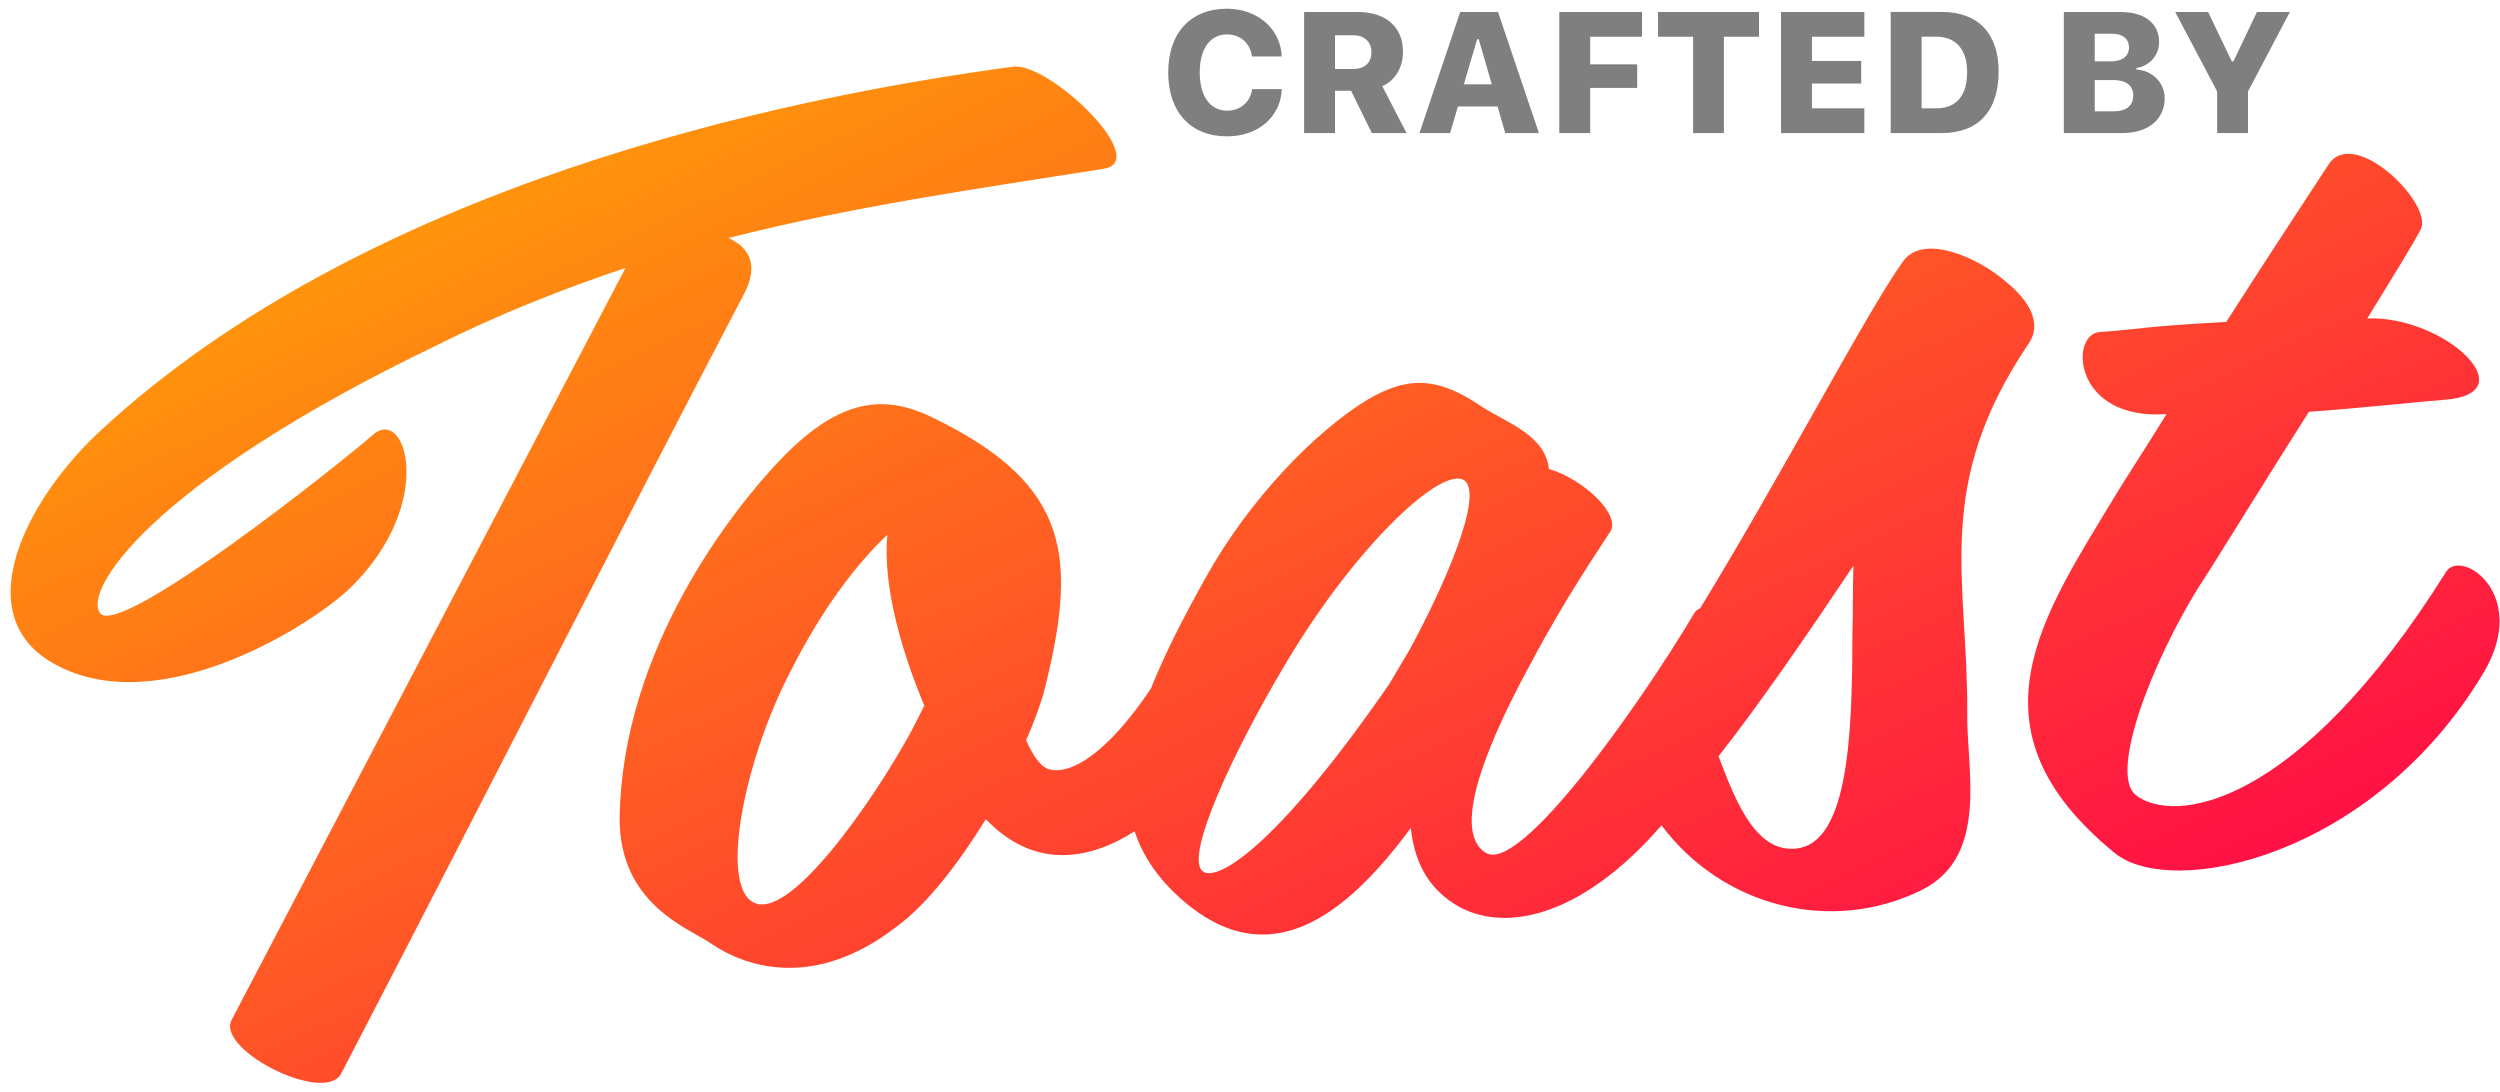
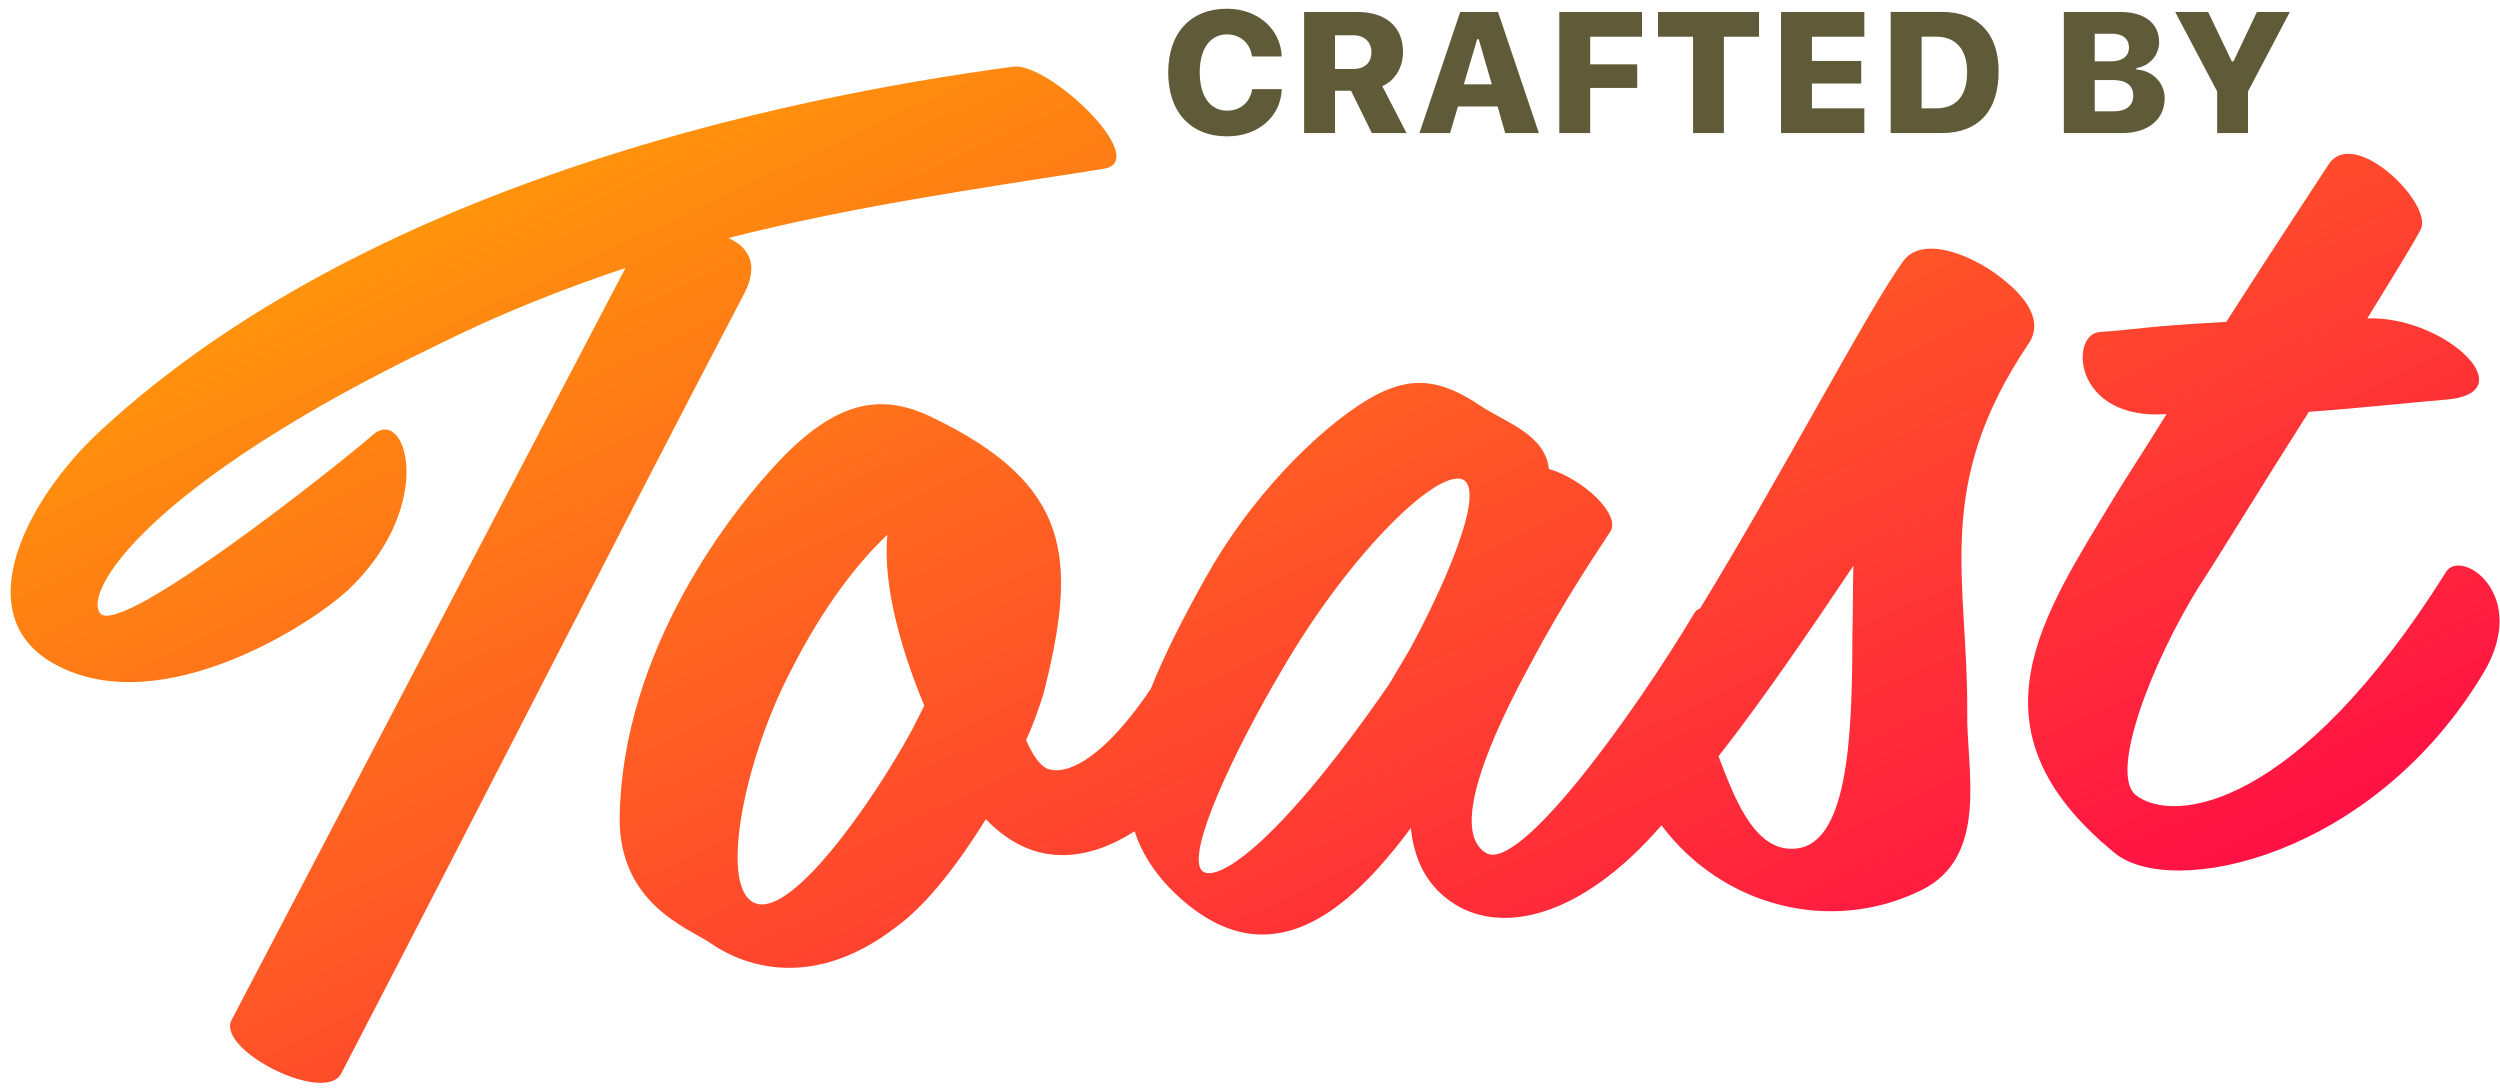
<svg xmlns="http://www.w3.org/2000/svg" width="213px" height="93px" viewBox="0 0 213 93" version="1.1">
  <defs>
    <linearGradient x1="0%" y1="0%" x2="100%" y2="100%" id="linearGradient-1">
      <stop stop-color="#FFAD00" offset="0%" />
      <stop stop-color="#FF3137" offset="71.764%" />
      <stop stop-color="#FF004C" offset="100%" />
    </linearGradient>
  </defs>
  <g id="Promo-Website" stroke="none" stroke-width="1" fill="none" fill-rule="evenodd">
    <g id="Group-Copy" transform="translate(-2, -3)">
-       <path d="M106.542,14.617 C103.441,14.617 101.532,12.544 101.532,9.177 C101.532,5.809 103.434,3.743 106.542,3.743 C109.148,3.743 111.122,5.473 111.201,7.811 L108.667,7.811 C108.53,6.689 107.676,5.931 106.542,5.931 C105.099,5.931 104.217,7.161 104.217,9.169 C104.217,11.185 105.099,12.429 106.549,12.429 C107.683,12.429 108.53,11.7 108.681,10.592 L111.208,10.592 C111.122,12.951 109.198,14.617 106.542,14.617 Z M115.744,6.002 L115.744,8.876 L117.302,8.876 C118.271,8.876 118.845,8.34 118.845,7.447 C118.845,6.567 118.235,6.002 117.294,6.002 L115.744,6.002 Z M115.744,10.728 L115.744,14.338 L113.11,14.338 L113.11,4.022 L117.668,4.022 C120.087,4.022 121.536,5.295 121.536,7.425 C121.536,8.69 120.905,9.849 119.771,10.342 L121.838,14.338 L118.881,14.338 L117.108,10.728 L115.744,10.728 Z M130.243,14.338 L129.597,12.072 L126.216,12.072 L125.549,14.338 L122.936,14.338 L126.41,4.022 L129.633,4.022 L133.114,14.338 L130.243,14.338 Z M127.853,6.346 L126.719,10.185 L129.102,10.185 L127.989,6.346 L127.853,6.346 Z M137.485,14.338 L134.851,14.338 L134.851,4.022 L141.9,4.022 L141.9,6.131 L137.485,6.131 L137.485,8.483 L141.491,8.483 L141.491,10.492 L137.485,10.492 L137.485,14.338 Z M148.876,14.338 L146.249,14.338 L146.249,6.131 L143.263,6.131 L143.263,4.022 L151.87,4.022 L151.87,6.131 L148.876,6.131 L148.876,14.338 Z M160.842,12.229 L160.842,14.338 L153.743,14.338 L153.743,4.022 L160.842,4.022 L160.842,6.131 L156.377,6.131 L156.377,8.19 L160.576,8.19 L160.576,10.12 L156.377,10.12 L156.377,12.229 L160.842,12.229 Z M163.088,4.015 L167.438,4.015 C170.525,4.015 172.283,5.852 172.283,9.076 C172.283,12.465 170.553,14.338 167.438,14.338 L163.088,14.338 L163.088,4.015 Z M165.723,6.124 L165.723,12.229 L166.964,12.229 C168.673,12.229 169.599,11.171 169.599,9.127 C169.599,7.203 168.622,6.124 166.964,6.124 L165.723,6.124 Z M182.813,14.338 L177.839,14.338 L177.839,4.022 L182.669,4.022 C184.736,4.022 185.957,4.994 185.957,6.596 C185.957,7.704 185.124,8.64 184.026,8.791 L184.026,8.926 C185.382,8.998 186.43,10.049 186.43,11.364 C186.43,13.173 185.031,14.338 182.813,14.338 Z M180.473,5.874 L180.473,8.226 L181.865,8.226 C182.827,8.226 183.387,7.783 183.387,7.053 C183.387,6.317 182.863,5.874 181.966,5.874 L180.473,5.874 Z M180.473,12.486 L182.066,12.486 C183.157,12.486 183.753,12.008 183.753,11.135 C183.753,10.292 183.143,9.82 182.052,9.82 L180.473,9.82 L180.473,12.486 Z M193.529,14.338 L190.902,14.338 L190.902,10.792 L187.328,4.022 L190.134,4.022 L192.151,8.233 L192.287,8.233 L194.29,4.022 L197.096,4.022 L193.529,10.792 L193.529,14.338 Z" id="Label-Copy-2" fill="#000000" opacity="0.5" />
+       <path d="M106.542,14.617 C103.441,14.617 101.532,12.544 101.532,9.177 C101.532,5.809 103.434,3.743 106.542,3.743 C109.148,3.743 111.122,5.473 111.201,7.811 L108.667,7.811 C108.53,6.689 107.676,5.931 106.542,5.931 C105.099,5.931 104.217,7.161 104.217,9.169 C104.217,11.185 105.099,12.429 106.549,12.429 C107.683,12.429 108.53,11.7 108.681,10.592 L111.208,10.592 C111.122,12.951 109.198,14.617 106.542,14.617 Z M115.744,6.002 L115.744,8.876 L117.302,8.876 C118.271,8.876 118.845,8.34 118.845,7.447 C118.845,6.567 118.235,6.002 117.294,6.002 L115.744,6.002 Z M115.744,10.728 L115.744,14.338 L113.11,14.338 L113.11,4.022 L117.668,4.022 C120.087,4.022 121.536,5.295 121.536,7.425 C121.536,8.69 120.905,9.849 119.771,10.342 L121.838,14.338 L118.881,14.338 L117.108,10.728 L115.744,10.728 Z M130.243,14.338 L129.597,12.072 L126.216,12.072 L125.549,14.338 L122.936,14.338 L126.41,4.022 L129.633,4.022 L133.114,14.338 L130.243,14.338 Z M127.853,6.346 L126.719,10.185 L129.102,10.185 L127.989,6.346 L127.853,6.346 Z M137.485,14.338 L134.851,14.338 L134.851,4.022 L141.9,4.022 L141.9,6.131 L137.485,6.131 L137.485,8.483 L141.491,8.483 L141.491,10.492 L137.485,10.492 L137.485,14.338 Z M148.876,14.338 L146.249,14.338 L146.249,6.131 L143.263,6.131 L143.263,4.022 L151.87,4.022 L151.87,6.131 L148.876,6.131 L148.876,14.338 Z M160.842,12.229 L160.842,14.338 L153.743,14.338 L153.743,4.022 L160.842,4.022 L160.842,6.131 L156.377,6.131 L156.377,8.19 L160.576,8.19 L160.576,10.12 L156.377,10.12 L156.377,12.229 L160.842,12.229 Z M163.088,4.015 L167.438,4.015 C170.525,4.015 172.283,5.852 172.283,9.076 C172.283,12.465 170.553,14.338 167.438,14.338 L163.088,14.338 L163.088,4.015 Z M165.723,6.124 L165.723,12.229 L166.964,12.229 C168.673,12.229 169.599,11.171 169.599,9.127 C169.599,7.203 168.622,6.124 166.964,6.124 L165.723,6.124 Z M182.813,14.338 L177.839,14.338 L177.839,4.022 L182.669,4.022 C184.736,4.022 185.957,4.994 185.957,6.596 C185.957,7.704 185.124,8.64 184.026,8.791 L184.026,8.926 C185.382,8.998 186.43,10.049 186.43,11.364 C186.43,13.173 185.031,14.338 182.813,14.338 Z M180.473,5.874 L180.473,8.226 L181.865,8.226 C182.827,8.226 183.387,7.783 183.387,7.053 C183.387,6.317 182.863,5.874 181.966,5.874 L180.473,5.874 Z M180.473,12.486 L182.066,12.486 C183.157,12.486 183.753,12.008 183.753,11.135 C183.753,10.292 183.143,9.82 182.052,9.82 L180.473,9.82 L180.473,12.486 Z M193.529,14.338 L190.902,14.338 L190.902,10.792 L187.328,4.022 L190.134,4.022 L192.151,8.233 L192.287,8.233 L194.29,4.022 L197.096,4.022 L193.529,10.792 L193.529,14.338 Z" id="Label-Copy-2" fill="#5F5B38" opacity="1" />
      <path d="M146.315,57.497 C154.324,46.235 162.282,33.219 165.62,29.216 C167.439,26.954 171.933,29.216 174.288,31.585 C176,33.201 177.177,35.247 175.786,36.971 C166.797,48.495 169.258,56.573 168.402,67.882 C167.974,72.622 169.472,80.269 163.479,82.746 C155.524,86.012 146.443,82.992 141.743,75.702 C134.317,83.152 127.552,83.987 123.701,81.176 C121.372,79.467 120.525,77.116 120.419,74.445 C114.384,81.497 107.502,86.198 100.513,79.146 C98.619,77.205 97.454,75.207 96.93,73.075 C92.826,75.317 88.127,75.708 84.356,71.166 C81.871,74.618 78.954,77.963 76.252,79.689 C67.932,85.3 61.989,81.523 60.152,80.013 C58.315,78.61 52.696,76.129 53.236,68.9 C54.425,54.658 64.582,43.329 69.445,39.014 C74.415,34.698 78.089,34.374 82.087,36.64 C93.649,43.221 93.757,49.479 89.975,60.916 C89.543,61.995 89.003,63.289 88.246,64.692 C88.679,65.879 89.219,66.958 89.975,67.281 C91.788,67.971 95.048,66.32 99.151,61.063 C100.467,58.323 102.255,55.329 104.431,52.007 C108.666,45.49 114.702,40.147 119.254,37.797 C123.066,35.873 125.607,36.408 128.996,39.079 C131.007,40.575 134.184,41.857 134.29,44.742 C137.148,45.81 140.113,49.016 139.16,50.405 C138.207,51.687 134.819,55.96 131.643,61.089 C127.937,66.859 123.596,74.872 126.666,77.009 C129.419,78.932 140.264,65.805 145.77,57.898 C145.91,57.675 146.097,57.545 146.315,57.497 Z M91.188,7.367 C94.306,7.26 102.476,16.272 98.176,16.593 C86.996,17.559 76.568,18.31 65.925,20.241 C67.538,21.099 68.398,22.601 67,24.961 C54.637,45.023 41.414,67.123 28.084,88.901 C26.578,91.583 17.548,86.219 19.053,83.752 L57.002,22.172 C51.627,23.567 46.144,25.283 40.447,27.643 C14.861,37.835 8.84,46.632 10.345,48.456 C12.173,50.387 31.309,37.299 34.426,34.939 C37.544,32.364 39.586,41.054 31.739,47.705 C28.621,50.387 14.968,58.004 6.26,52.533 C-1.158,47.92 4.648,38.264 11.528,32.793 C35.394,13.697 70.87,8.655 91.188,7.367 Z M63.96,76.753 C66.83,79.045 74.91,68.894 78.418,63.436 C78.843,62.781 79.268,62.017 79.8,61.144 C78.312,56.778 76.93,50.884 77.674,46.408 C75.016,48.592 71.827,52.084 68.637,57.433 C64.279,64.528 61.408,74.788 63.96,76.753 Z M102.387,76.789 C103.352,78.077 108.715,75.501 119.441,62.081 L121.371,59.29 C124.267,54.781 128.665,46.729 127.056,45.226 C125.233,43.723 117.081,50.379 110.324,60.363 C105.819,66.912 101.207,75.179 102.387,76.789 Z M152.634,78.465 C157.449,78.895 158.473,69.419 159.088,60.805 C159.293,58.759 159.395,56.713 159.6,54.775 C155.093,60.589 150.893,65.866 147,70.173 C148.024,73.511 149.356,78.249 152.634,78.465 Z M204.74,36.814 C211.337,37.031 217.934,44.188 210.796,44.188 C209.066,44.188 203.55,44.405 199.224,44.405 C194.573,50.694 190.031,57.091 188.841,58.609 C184.299,64.898 180.081,74.007 182.244,75.959 C185.272,78.67 195.871,78.127 209.931,58.826 C211.337,56.874 216.961,61.212 212.527,67.609 C202.036,82.682 184.623,85.067 180.081,80.73 C167.86,69.236 175.43,60.127 182.352,50.26 C183.434,48.742 185.164,46.465 187.111,43.754 C179.108,43.754 179.324,36.38 181.92,36.38 C185.489,36.38 185.381,36.164 192.735,36.272 C197.494,29.874 202.144,23.802 202.469,23.368 C204.956,20.549 211.013,27.489 209.823,29.549 C209.174,30.633 207.227,33.344 204.74,36.814 Z" id="Toast" fill="url(#linearGradient-1)" fill-rule="nonzero" transform="translate(108.5, 48.5) rotate(-4) translate(-108.5, -48.5) " />
    </g>
  </g>
</svg>
